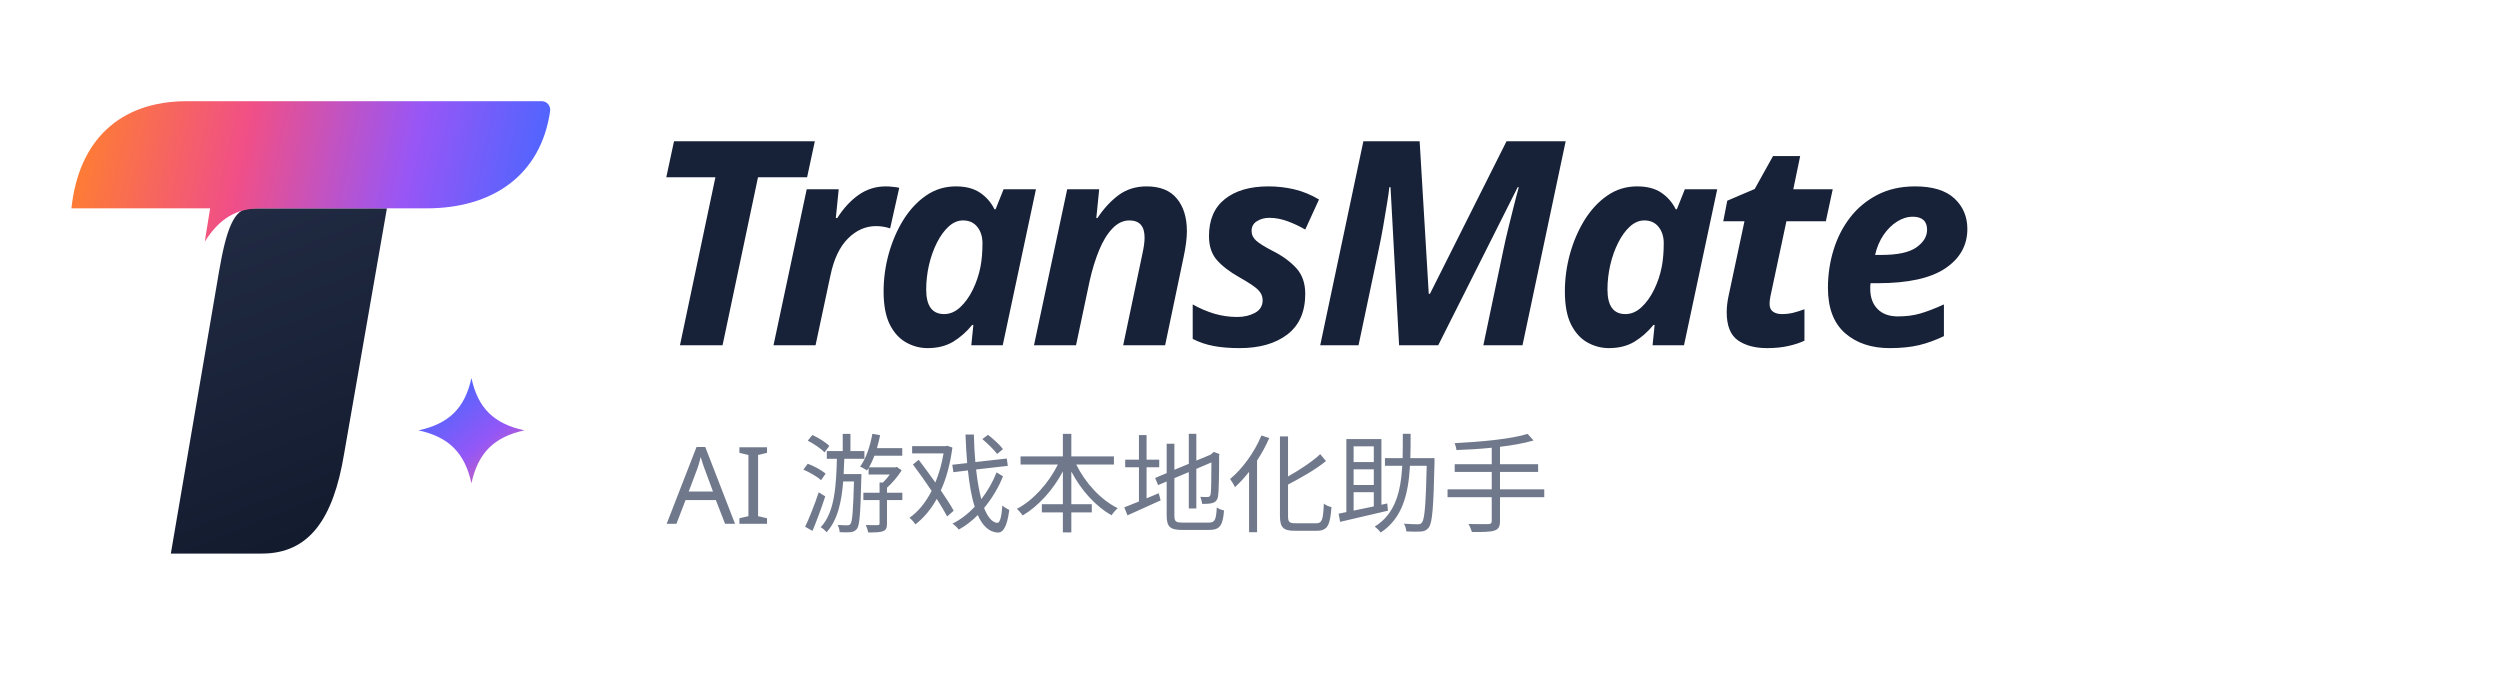
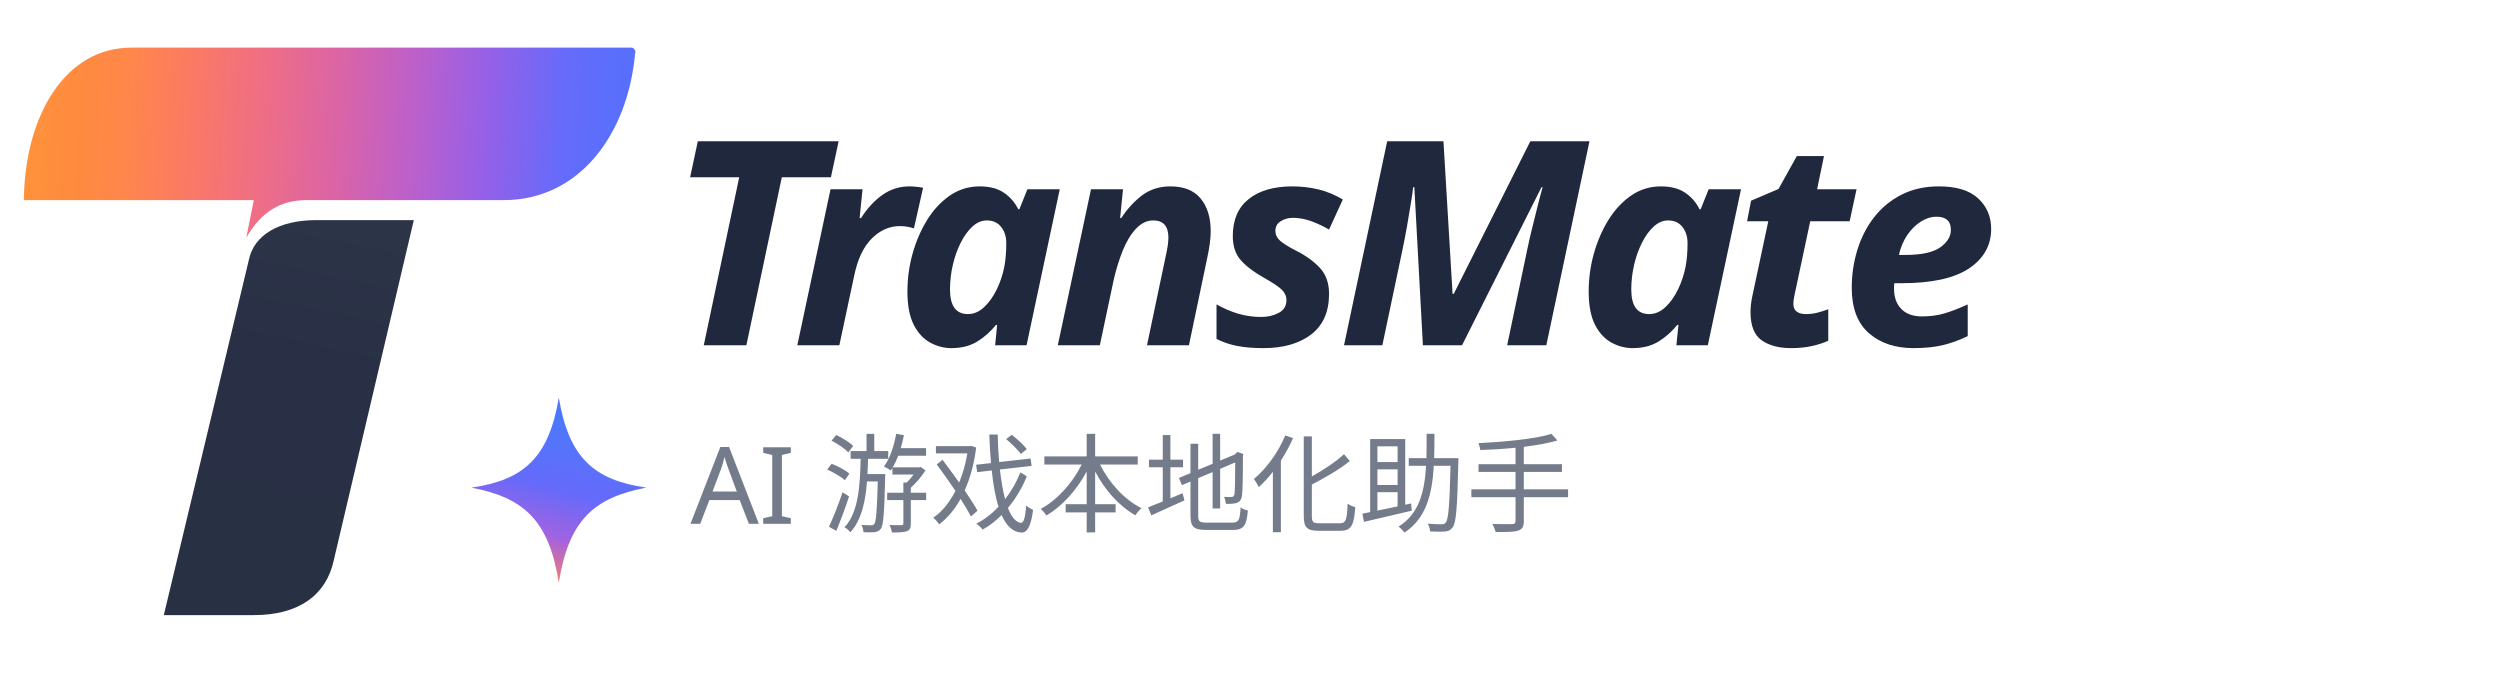
<svg xmlns="http://www.w3.org/2000/svg" viewBox="0 0 420 116" role="img" aria-labelledby="title desc">
  <defs>
-     <linearGradient id="brand-gradient" x1="8" y1="14" x2="88" y2="31" gradientUnits="userSpaceOnUse">
-       <stop offset="0" stop-color="#ff812c" />
-       <stop offset=".36" stop-color="#f04f87" />
-       <stop offset=".7" stop-color="#9856f6" />
-       <stop offset="1" stop-color="#4767ff" />
+     <linearGradient id="tm-gradient" x1="0" y1="23" x2="244" y2="38" gradientUnits="userSpaceOnUse">
+       <stop offset="0" stop-color="#ff933b" />
+       <stop offset="0.082" stop-color="#fe8b3e" />
+       <stop offset="0.164" stop-color="#ff874a" />
+       <stop offset="0.266" stop-color="#fb7a62" />
+       <stop offset="0.389" stop-color="#ef6e85" />
+       <stop offset="0.512" stop-color="#db64a5" />
+       <stop offset="0.635" stop-color="#bd60ca" />
+       <stop offset="0.758" stop-color="#9560e8" />
+       <stop offset="0.881" stop-color="#666bfa" />
+       <stop offset="1" stop-color="#5570fd" />
    </linearGradient>
-     <linearGradient id="brand-ink" x1="33" y1="31" x2="55" y2="86" gradientUnits="userSpaceOnUse">
-       <stop stop-color="#202a42" />
-       <stop offset="1" stop-color="#121a2d" />
+     <linearGradient id="tm-ink" x1="120" y1="69" x2="86" y2="227" gradientUnits="userSpaceOnUse">
+       <stop stop-color="#2c3448" />
+       <stop offset="0.35" stop-color="#293045" />
+       <stop offset="1" stop-color="#283044" />
    </linearGradient>
-     <linearGradient id="brand-spark" x1="67" y1="60" x2="83" y2="80" gradientUnits="userSpaceOnUse">
-       <stop stop-color="#4269ff" />
-       <stop offset=".5" stop-color="#9357f7" />
-       <stop offset="1" stop-color="#ff6a76" />
+     <linearGradient id="tm-spark" x1="224" y1="140" x2="204" y2="214" gradientUnits="userSpaceOnUse">
+       <stop stop-color="#4875ff" />
+       <stop offset="0.18" stop-color="#4e77fc" />
+       <stop offset="0.5" stop-color="#666afa" />
+       <stop offset="0.74" stop-color="#a063e1" />
+       <stop offset="1" stop-color="#fe7c69" />
    </linearGradient>
  </defs>
-   <g transform="translate(4 6)">
-     <path fill="url(#brand-ink)" d="M38 29h23l-7.2 41.3C52 81.1 48 87 40 87H24.7l8.1-47.4C34 32.6 35.3 29 38 29Z" />
-     <path fill="url(#brand-gradient)" d="M8 29c1.2-11.4 8.1-18 19.4-18H87c.9 0 1.6.8 1.4 1.8C86.8 23.5 78.7 29 67.7 29H39.8c-4.2 0-7 1.8-9.4 5.6L31.3 29H8Z" />
-     <path fill="url(#brand-spark)" d="M75.2 57.5c1.1 5.1 3.8 7.7 8.9 8.8-5.1 1.1-7.8 3.8-8.9 8.9-1.1-5.1-3.8-7.8-8.9-8.9 5.1-1.1 7.8-3.7 8.9-8.8Z" />
+   <g transform="translate(4 8) scale(.42)">
+     <path fill="url(#tm-ink)" d="M117 69h39l-32 136c-3 14-14 22-32 22H56L90 85c2-10 12-16 27-16Z" />
+     <path fill="url(#tm-gradient)" d="M0 61C.4 27 16.6 0 43 0h200c1 0 2 1.1 1.5 2.5C241.5 35 222 61 192 61h-79c-10 0-18 4.5-24 15l3-15H0Z" />
+     <path fill="url(#tm-spark)" d="M214 140c4 24 14 33 35 36-21 4-31 13-35 38-4-25-14-34-35-38 21-3 31-12 35-36Z" />
  </g>
-   <text x="108" y="58" fill="#172137" font-family="Montserrat, 'Avenir Next', 'Trebuchet MS', sans-serif" font-size="48" font-style="italic" font-weight="800" letter-spacing="-2">TransMate</text>
-   <text x="112" y="88" fill="#70798c" font-family="'Noto Sans SC', 'Microsoft YaHei', sans-serif" font-size="18" font-weight="500">AI 游戏本地化助手</text>
+   <text x="112" y="58" fill="#20283d" font-family="Montserrat, 'Avenir Next', 'Trebuchet MS', sans-serif" font-size="48" font-style="italic" font-weight="800" letter-spacing="-2">TransMate</text>
+   <text x="116" y="88" fill="#747b8b" font-family="'Noto Sans SC', 'Microsoft YaHei', sans-serif" font-size="18" font-weight="500">AI 游戏本地化助手</text>
</svg>
